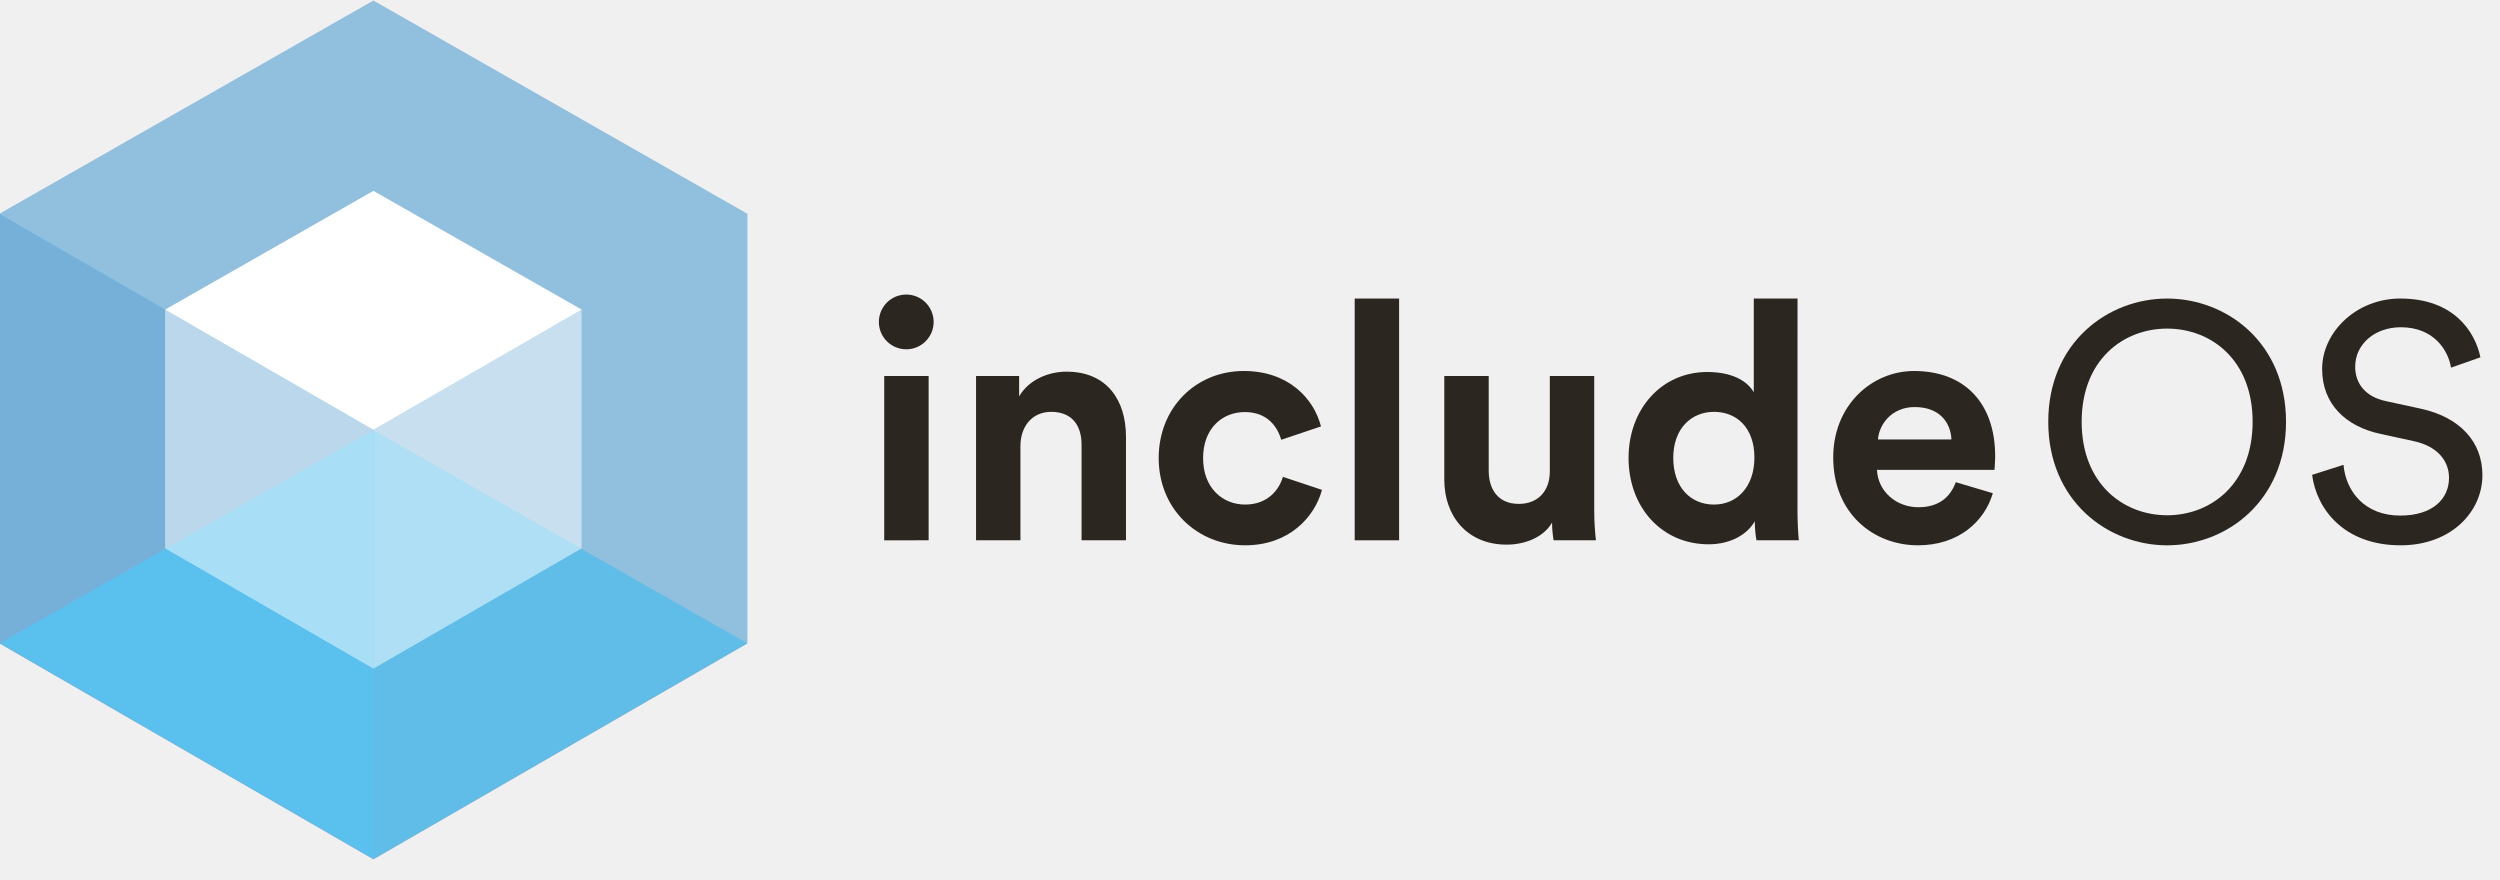
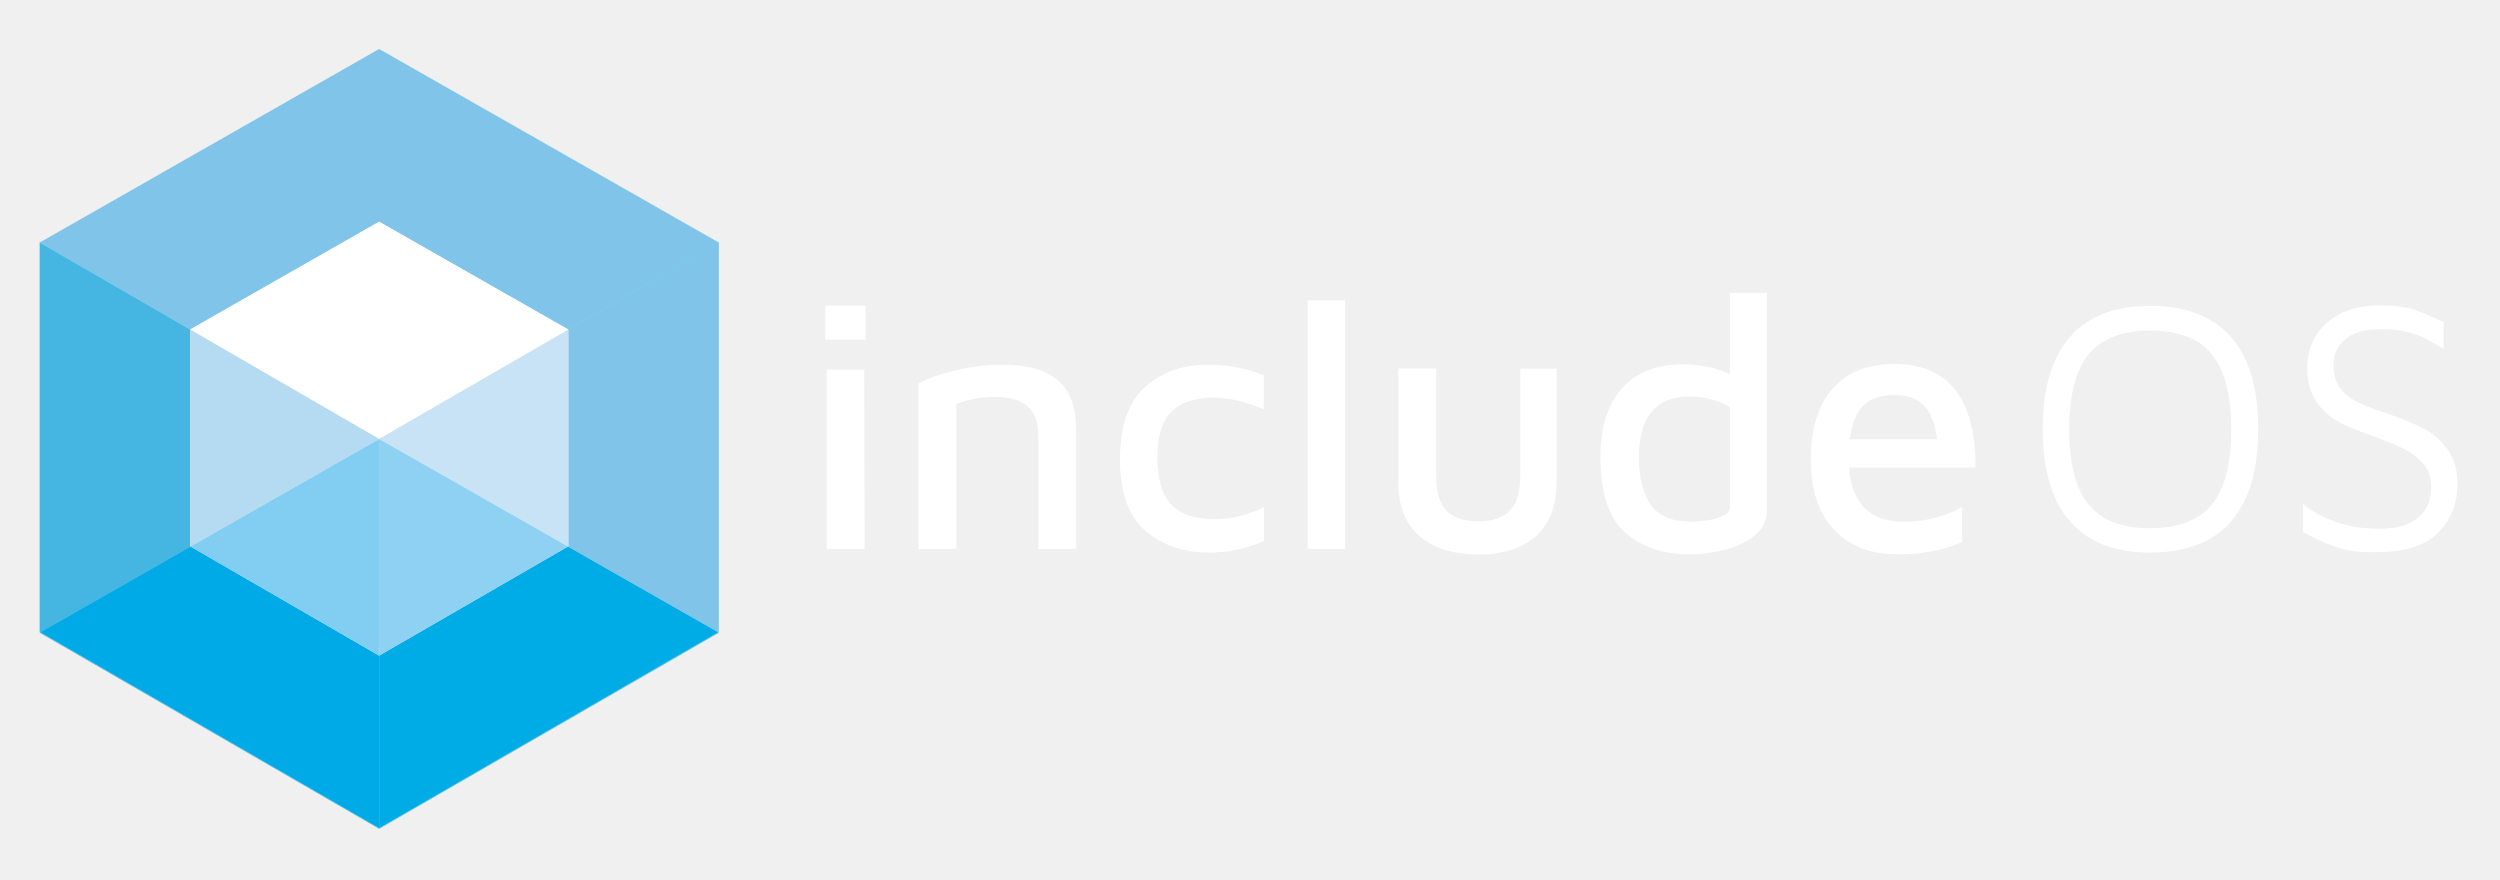
- <svg xmlns="http://www.w3.org/2000/svg" viewBox="0 0 1123 395">
-   <defs>
-     <style>.cls-1{isolation:isolate;}.cls-2,.cls-3,.cls-6,.cls-7{fill:#68a9d6;}.cls-2,.cls-6{opacity:0.7;}.cls-3,.cls-7{opacity:0.9;}.cls-4,.cls-5{fill:#fff;}.cls-4{opacity:0.5;}.cls-6,.cls-7{mix-blend-mode:overlay;}.cls-8{fill:#2b2620;}</style>
-   </defs>
-   <g class="cls-1">
-     <g id="Layer_1" data-name="Layer 1">
-       <polygon class="cls-2" points="167.73 0.24 -0.28 96.03 167.73 193.03 335.74 96.03 167.73 0.24" />
-       <polygon class="cls-3" points="167.73 193.24 -0.28 289.03 167.73 386.03 335.74 289.03 167.73 193.24" />
-       <polygon class="cls-4" points="167.73 300.35 74.18 246.34 74.18 139 167.73 193.01 167.73 300.35" />
-       <polygon class="cls-4" points="261.27 246.34 167.73 300.35 167.73 193.01 261.27 139 261.27 246.34" />
-       <polygon class="cls-5" points="167.73 85.73 74.18 139.06 167.73 193.07 261.27 139.06 167.73 85.73" />
-       <polygon class="cls-6" points="335.74 288.69 167.73 385.69 167.73 192.91 335.74 95.91 335.74 288.69" />
-       <polygon class="cls-7" points="167.73 385.69 -0.28 288.69 -0.28 95.91 167.73 192.91 167.73 385.69" />
-       <path class="cls-8" d="M407.09,132.31a12.3,12.3,0,1,1-12.3,12.45A12.29,12.29,0,0,1,407.09,132.31Zm-9.9,110.4V168.9h19.95v73.8Z" />
-       <path class="cls-8" d="M458.38,242.7H438.44V168.9h19.35v9.15c4.5-7.65,13.35-11.1,21.3-11.1,18.3,0,26.7,13,26.7,29.25v46.5H485.83v-43c0-8.25-4-14.7-13.65-14.7-8.7,0-13.8,6.75-13.8,15.3Z" />
-       <path class="cls-8" d="M540.43,205.8c0,13.35,8.7,20.85,18.9,20.85s15.3-6.75,16.95-12.45l17.55,5.85c-3.3,12.3-14.85,24.9-34.5,24.9-21.75,0-38.85-16.5-38.85-39.15,0-22.8,16.8-39.15,38.25-39.15,20.1,0,31.5,12.45,34.65,24.9l-17.85,6c-1.8-6.15-6.45-12.45-16.35-12.45C549,185.1,540.43,192.45,540.43,205.8Z" />
-       <path class="cls-8" d="M608.53,242.7V134.11h19.95V242.7Z" />
-       <path class="cls-8" d="M697.18,234.75c-4,6.9-12.6,9.9-20.4,9.9-17.85,0-28-13-28-29.1V168.9h19.95v42.6c0,8.25,4.2,14.85,13.5,14.85,8.85,0,13.95-6,13.95-14.55V168.9h19.95v60.45a121.43,121.43,0,0,0,.75,13.35h-19A50.54,50.54,0,0,1,697.18,234.75Z" />
-       <path class="cls-8" d="M807.43,229.35c0,5,.3,10.35.6,13.35H789a50.86,50.86,0,0,1-.75-8.55c-3.3,5.85-10.8,10.35-20.7,10.35-21,0-36-16.5-36-38.85,0-21.6,14.55-38.55,35.4-38.55,12.75,0,18.75,5.25,20.85,9.15V134.11h19.65Zm-37.5-2.7c10.2,0,18.15-7.8,18.15-21.15S780.13,185,769.93,185s-18.3,7.5-18.3,20.7S759.43,226.65,769.93,226.65Z" />
-       <path class="cls-8" d="M895.18,221.55c-3.75,12.75-15.45,23.4-33.6,23.4-20.25,0-38.1-14.55-38.1-39.45,0-23.55,17.4-38.85,36.3-38.85,22.8,0,36.45,14.55,36.45,38.25,0,2.85-.3,5.85-.3,6.15h-52.8c.45,9.75,8.7,16.8,18.6,16.8,9.3,0,14.4-4.65,16.8-11.25Zm-18.6-24.15c-.3-7.35-5.1-14.55-16.5-14.55-10.35,0-16,7.8-16.5,14.55Z" />
-       <path class="cls-8" d="M973.48,134.11c26.7,0,53.4,19.8,53.4,55.35s-26.7,55.5-53.4,55.5-53.4-19.95-53.4-55.5S946.78,134.11,973.48,134.11Zm0,97.35c19.8,0,38.4-14.25,38.4-42s-18.6-41.85-38.4-41.85-38.4,14.1-38.4,41.85S953.68,231.45,973.48,231.45Z" />
-       <path class="cls-8" d="M1101,165.15c-1.2-7.65-7.65-18.15-22.5-18.15-12,0-20.55,7.8-20.55,17.7,0,7.65,4.65,13.5,13.65,15.45l15.9,3.45c17.7,3.9,27.6,15,27.6,29.85,0,16.5-14.1,31.5-36.75,31.5-25.65,0-37.8-16.5-39.75-31.65l14.1-4.5c1.05,11.85,9.45,22.8,25.5,22.8,14.7,0,21.9-7.65,21.9-16.95,0-7.65-5.25-14.25-15.9-16.5l-15.15-3.3c-15.15-3.3-25.95-13.2-25.95-29.1,0-16.65,15.45-31.65,35.1-31.65,24,0,33.6,14.85,36,26.4Z" />
-     </g>
-   </g>
+ <svg xmlns="http://www.w3.org/2000/svg" version="1.1" id="Layer_1" x="0px" y="0px" viewBox="0 0 1123 395" style="enable-background:new 0 0 1123 395;" xml:space="preserve">
+   <style type="text/css">
+ 	.st0{fill:#80C5E9;}
+ 	.st1{fill:#45B5E1;}
+ 	.st2{fill:#FFFFFF;}
+ 	.st3{fill:#00B2E6;}
+ 	.st4{fill:#00ACE5;}
+ 	.st5{fill:#C7E3F5;}
+ 	.st6{fill:#9CD5F4;}
+ 	.st7{fill:#8ED1F3;}
+ 	.st8{fill:#00ADE5;}
+ 	.st9{fill:#00AAE6;}
+ 	.st10{fill:#B4DBF2;}
+ 	.st11{fill:#8FD1F4;}
+ 	.st12{fill:#82CEF3;}
+ </style>
+   <polyline class="st0" points="170.3,22 17.9,108.9 85.5,148 170.3,99.6 255.1,148 322.8,108.9 170.3,22 " />
+   <polyline class="st1" points="322.6,284 170.3,372 18.1,284 17.8,284.2 170.3,372.3 322.9,284.2 322.6,284 " />
+   <polyline class="st2" points="170.3,99.6 85.4,148 170.3,197.1 255.3,148 170.3,99.6 " />
+   <polyline class="st0" points="322.9,108.9 322.8,108.9 322.9,109 255.3,148 255.3,148 255.3,245.4 255.1,245.5 322.6,284   322.9,283.9 322.9,108.9 " />
+   <polyline class="st3" points="322.8,108.9 255.1,148 255.2,148 255.3,148 255.3,148 322.9,109 322.8,108.9 " />
+   <polyline class="st4" points="255.1,245.5 170.3,294.5 170.3,372 322.6,284 255.1,245.5 " />
+   <polyline class="st5" points="255.3,148 255.2,148 255.3,148 255.3,148 " />
+   <polyline class="st6" points="255.3,148 255.2,148 255.2,148 255.3,148 255.3,148 " />
+   <polyline class="st5" points="255.3,148 170.3,197.1 170.3,197.2 255.1,245.5 255.3,245.4 255.3,148 " />
+   <polyline class="st7" points="170.3,197.2 170.3,294.5 255.1,245.5 170.3,197.2 " />
+   <polyline class="st2" points="255.1,148 170.3,196.9 170.3,197.1 255.3,148 255.2,148 255.2,148 255.1,148 " />
+   <path class="st1" d="M17.8,109v174.9l0.3,0.2l67.5-38.5l-0.2-0.1V148L17.8,109 M17.8,108.9v0.1V108.9L17.8,108.9" />
+   <polyline class="st8" points="17.9,108.9 17.8,109 85.4,148 85.4,148 85.4,148 85.5,148 17.9,108.9 " />
+   <polyline class="st9" points="170.3,197.2 170.3,294.5 85.6,245.5 18.1,284 170.3,372 170.3,294.5 170.3,197.2 " />
+   <polyline class="st10" points="85.4,148 85.4,245.4 85.6,245.5 170.3,197.2 170.3,197.1 85.4,148 85.4,148 85.4,148 " />
+   <polyline class="st11" points="85.4,148 85.4,148 85.4,148 85.4,148 85.4,148 " />
+   <polyline class="st12" points="170.3,197.2 85.6,245.5 170.3,294.5 170.3,197.2 " />
+   <polyline class="st2" points="85.5,148 85.4,148 85.4,148 85.4,148 170.3,197.1 170.3,196.9 85.5,148 " />
+   <path class="st2" d="M370.7,137.3h18.1v15.3h-18.1V137.3z M371.2,166h17l0.2,80.6h-17.1V166z" />
+   <path class="st2" d="M430.4,166.1c6.9-1.6,13.6-2.3,19.9-2.3c11.3,0,19.6,2.4,25,7.1c5.4,4.7,8.1,12.1,8.1,22.1v53.6h-17v-51.3  c0-11.3-6.4-17-19.2-17c-6.1,0-12,1-17.6,3.1v65.2h-17v-74.4C417.5,169.7,423.4,167.7,430.4,166.1z" />
+   <path class="st2" d="M514.5,238.4c-7.6-6.6-11.4-17.2-11.4-31.8c0-15.1,3.7-26,11.2-32.7c7.5-6.7,17-10.1,28.5-10.1  c8.7,0,17,1.6,24.9,4.8v15.2c-8.2-3.4-15.7-5.2-22.4-5.2c-8.5,0-14.9,2.1-19.1,6.4c-4.2,4.3-6.3,11-6.3,20.3c0,9.7,2,16.8,6.1,21.2  c4.1,4.5,10.7,6.7,19.7,6.7c7.3,0,14.7-1.8,22.1-5.3V243c-7.7,3.4-16,5.2-24.9,5.2C531.6,248.2,522.1,244.9,514.5,238.4z" />
+   <rect x="587.4" y="134.9" class="st2" width="16.8" height="111.7" />
+   <path class="st2" d="M637.5,240.7c-6.3-5.5-9.4-13.6-9.4-24.3v-50.9h17V214c0,6.9,1.5,12,4.6,15.3c3.1,3.3,7.8,4.9,14.3,4.9  c6.5,0,11.2-1.6,14.3-4.9c3.1-3.3,4.6-8.4,4.6-15.3v-48.4h16.3v50.9c0,10.7-3.1,18.8-9.2,24.3c-6.1,5.5-14.8,8.3-26,8.3  C652.6,249,643.8,246.2,637.5,240.7z" />
+   <path class="st2" d="M793.7,131.6v97.9c0,4.3-1.8,7.9-5.3,10.9c-3.6,3-8,5.1-13.4,6.5c-5.4,1.4-10.9,2.1-16.6,2.1  c-11.5,0-21-3.3-28.4-9.8c-7.4-6.5-11.1-17.9-11.1-34.1c0-13,3.2-23.2,9.5-30.5c6.4-7.3,15.8-11,28.3-11c2.9,0,6.3,0.4,10.1,1.1  c3.8,0.8,7.2,1.9,10.3,3.4v-36.5H793.7z M777,182.8c-2.6-1.5-5.5-2.7-8.6-3.5c-3.2-0.8-6.3-1.2-9.3-1.2c-15.3,0-22.9,9.1-22.9,27.3  c0,9,1.7,16.1,5.2,21.2c3.4,5.1,9.5,7.7,18.1,7.7c5,0,9.1-0.6,12.5-1.8c3.4-1.2,5.1-2.7,5.1-4.7V182.8z" />
+   <path class="st2" d="M878.8,175.8c5.9,8.1,8.7,19.5,8.6,34.2h-56.8c0.5,8,2.9,14,7,18.2c4.1,4.1,10,6.2,17.7,6.2  c5,0,9.7-0.6,14.2-1.9c4.5-1.2,8.5-2.8,11.9-4.8v15.8c-8.4,3.7-18,5.5-28.9,5.5c-12.2,0-21.7-3.7-28.7-11.1  c-6.9-7.4-10.4-17.8-10.4-31.4c0-13.9,3.3-24.5,9.8-31.9c6.6-7.4,15.8-11.1,27.8-11.1C863.7,163.6,872.9,167.7,878.8,175.8z   M837.2,182c-3.2,3-5.3,8.1-6.3,15.3h39.2c-0.8-6.9-2.7-11.9-5.8-15.1c-3.1-3.2-7.7-4.8-13.7-4.8C844.9,177.5,840.4,179,837.2,182z" />
+   <path class="st2" d="M929.8,234.2c-8.1-9.3-12.2-23.1-12.2-41.4c0-18.3,4.1-32.1,12.2-41.4c8.1-9.3,20.2-14,36.1-14  c16,0,28.1,4.7,36.3,14c8.1,9.3,12.2,23.1,12.2,41.4c0,18.3-4.1,32.1-12.2,41.4c-8.1,9.3-20.2,14-36.3,14  C949.9,248.2,937.9,243.5,929.8,234.2z M993.6,226.6c5.8-7.1,8.7-18.4,8.7-33.7c0-15.3-2.9-26.5-8.7-33.7  c-5.8-7.2-15.1-10.7-27.8-10.7c-12.6,0-21.8,3.6-27.6,10.7c-5.8,7.2-8.7,18.4-8.7,33.7c0,15.4,2.9,26.6,8.7,33.7  c5.8,7.1,15,10.7,27.6,10.7C978.6,237.2,987.8,233.7,993.6,226.6z" />
+   <path class="st2" d="M1050.5,246.1c-4.4-1.4-9.7-3.8-16-7.1v-12.6c3.9,3.2,8.7,5.9,14.6,8c5.9,2.1,12.4,3.1,19.6,3.1  c7.9,0,13.7-1.7,17.6-5c3.9-3.3,5.8-7.9,5.8-13.6c0-4.2-1.1-7.7-3.4-10.4c-2.3-2.7-5-4.9-8.1-6.5c-3.1-1.6-7.8-3.5-14-5.9  c-6.7-2.3-12-4.4-15.9-6.5c-3.9-2-7.3-5.1-10.1-9c-2.8-4-4.2-9.3-4.2-15.8c0-4.4,1.1-8.7,3.3-12.9c2.2-4.2,5.8-7.7,10.7-10.5  c4.9-2.8,11.2-4.2,19-4.2c5.7,0,10.4,0.5,14,1.6c3.6,1.1,8.4,3.1,14.3,6v11.9c-0.8-0.4-2.8-1.6-6.1-3.5c-3.3-1.9-6.7-3.3-10.2-4.1  c-3.5-0.9-7.3-1.3-11.4-1.3c-7.4,0-12.9,1.5-16.5,4.6c-3.6,3.1-5.3,6.9-5.3,11.5c0,4.2,0.9,7.6,2.8,10.2c1.9,2.6,4.4,4.7,7.6,6.3  c3.2,1.6,7.7,3.4,13.5,5.3c6.7,2.3,12.1,4.5,16.4,6.7c4.3,2.2,7.9,5.4,10.9,9.4c3,4.1,4.5,9.3,4.5,15.7c0,8.5-2.8,15.7-8.5,21.6  c-5.7,5.9-14.7,8.9-27.2,8.9C1060.8,248.2,1054.9,247.5,1050.5,246.1z" />
</svg>
